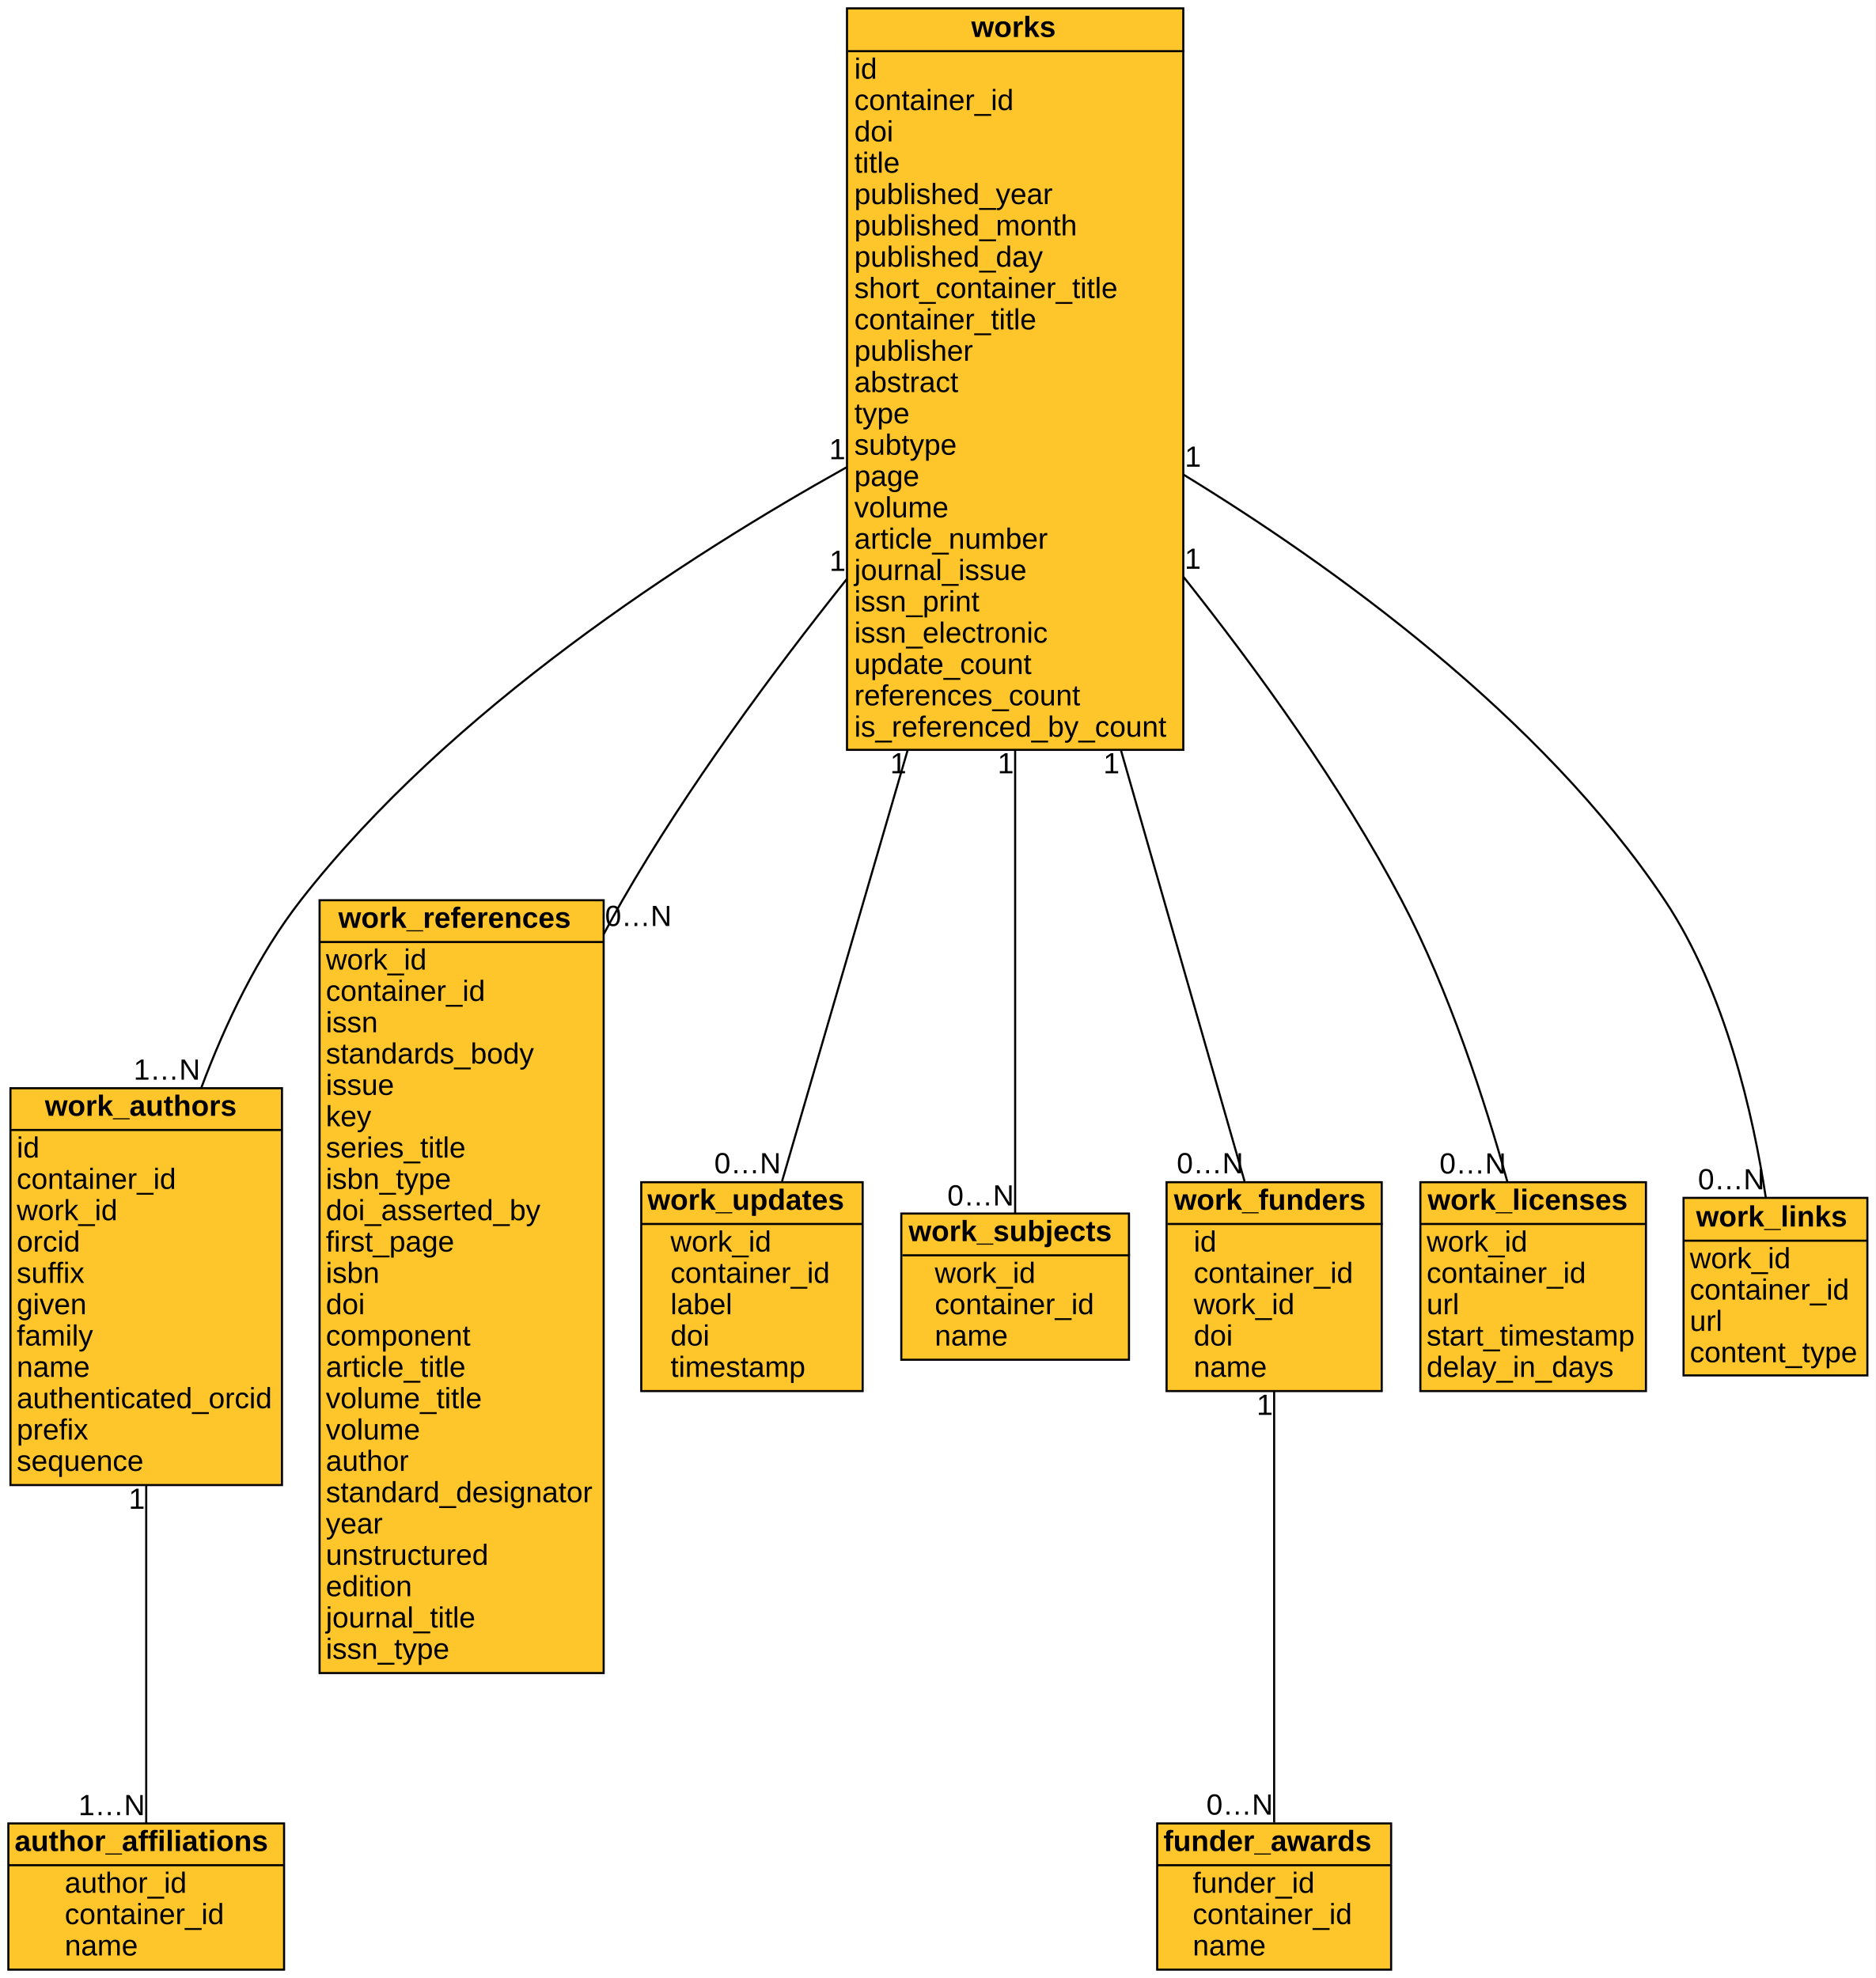
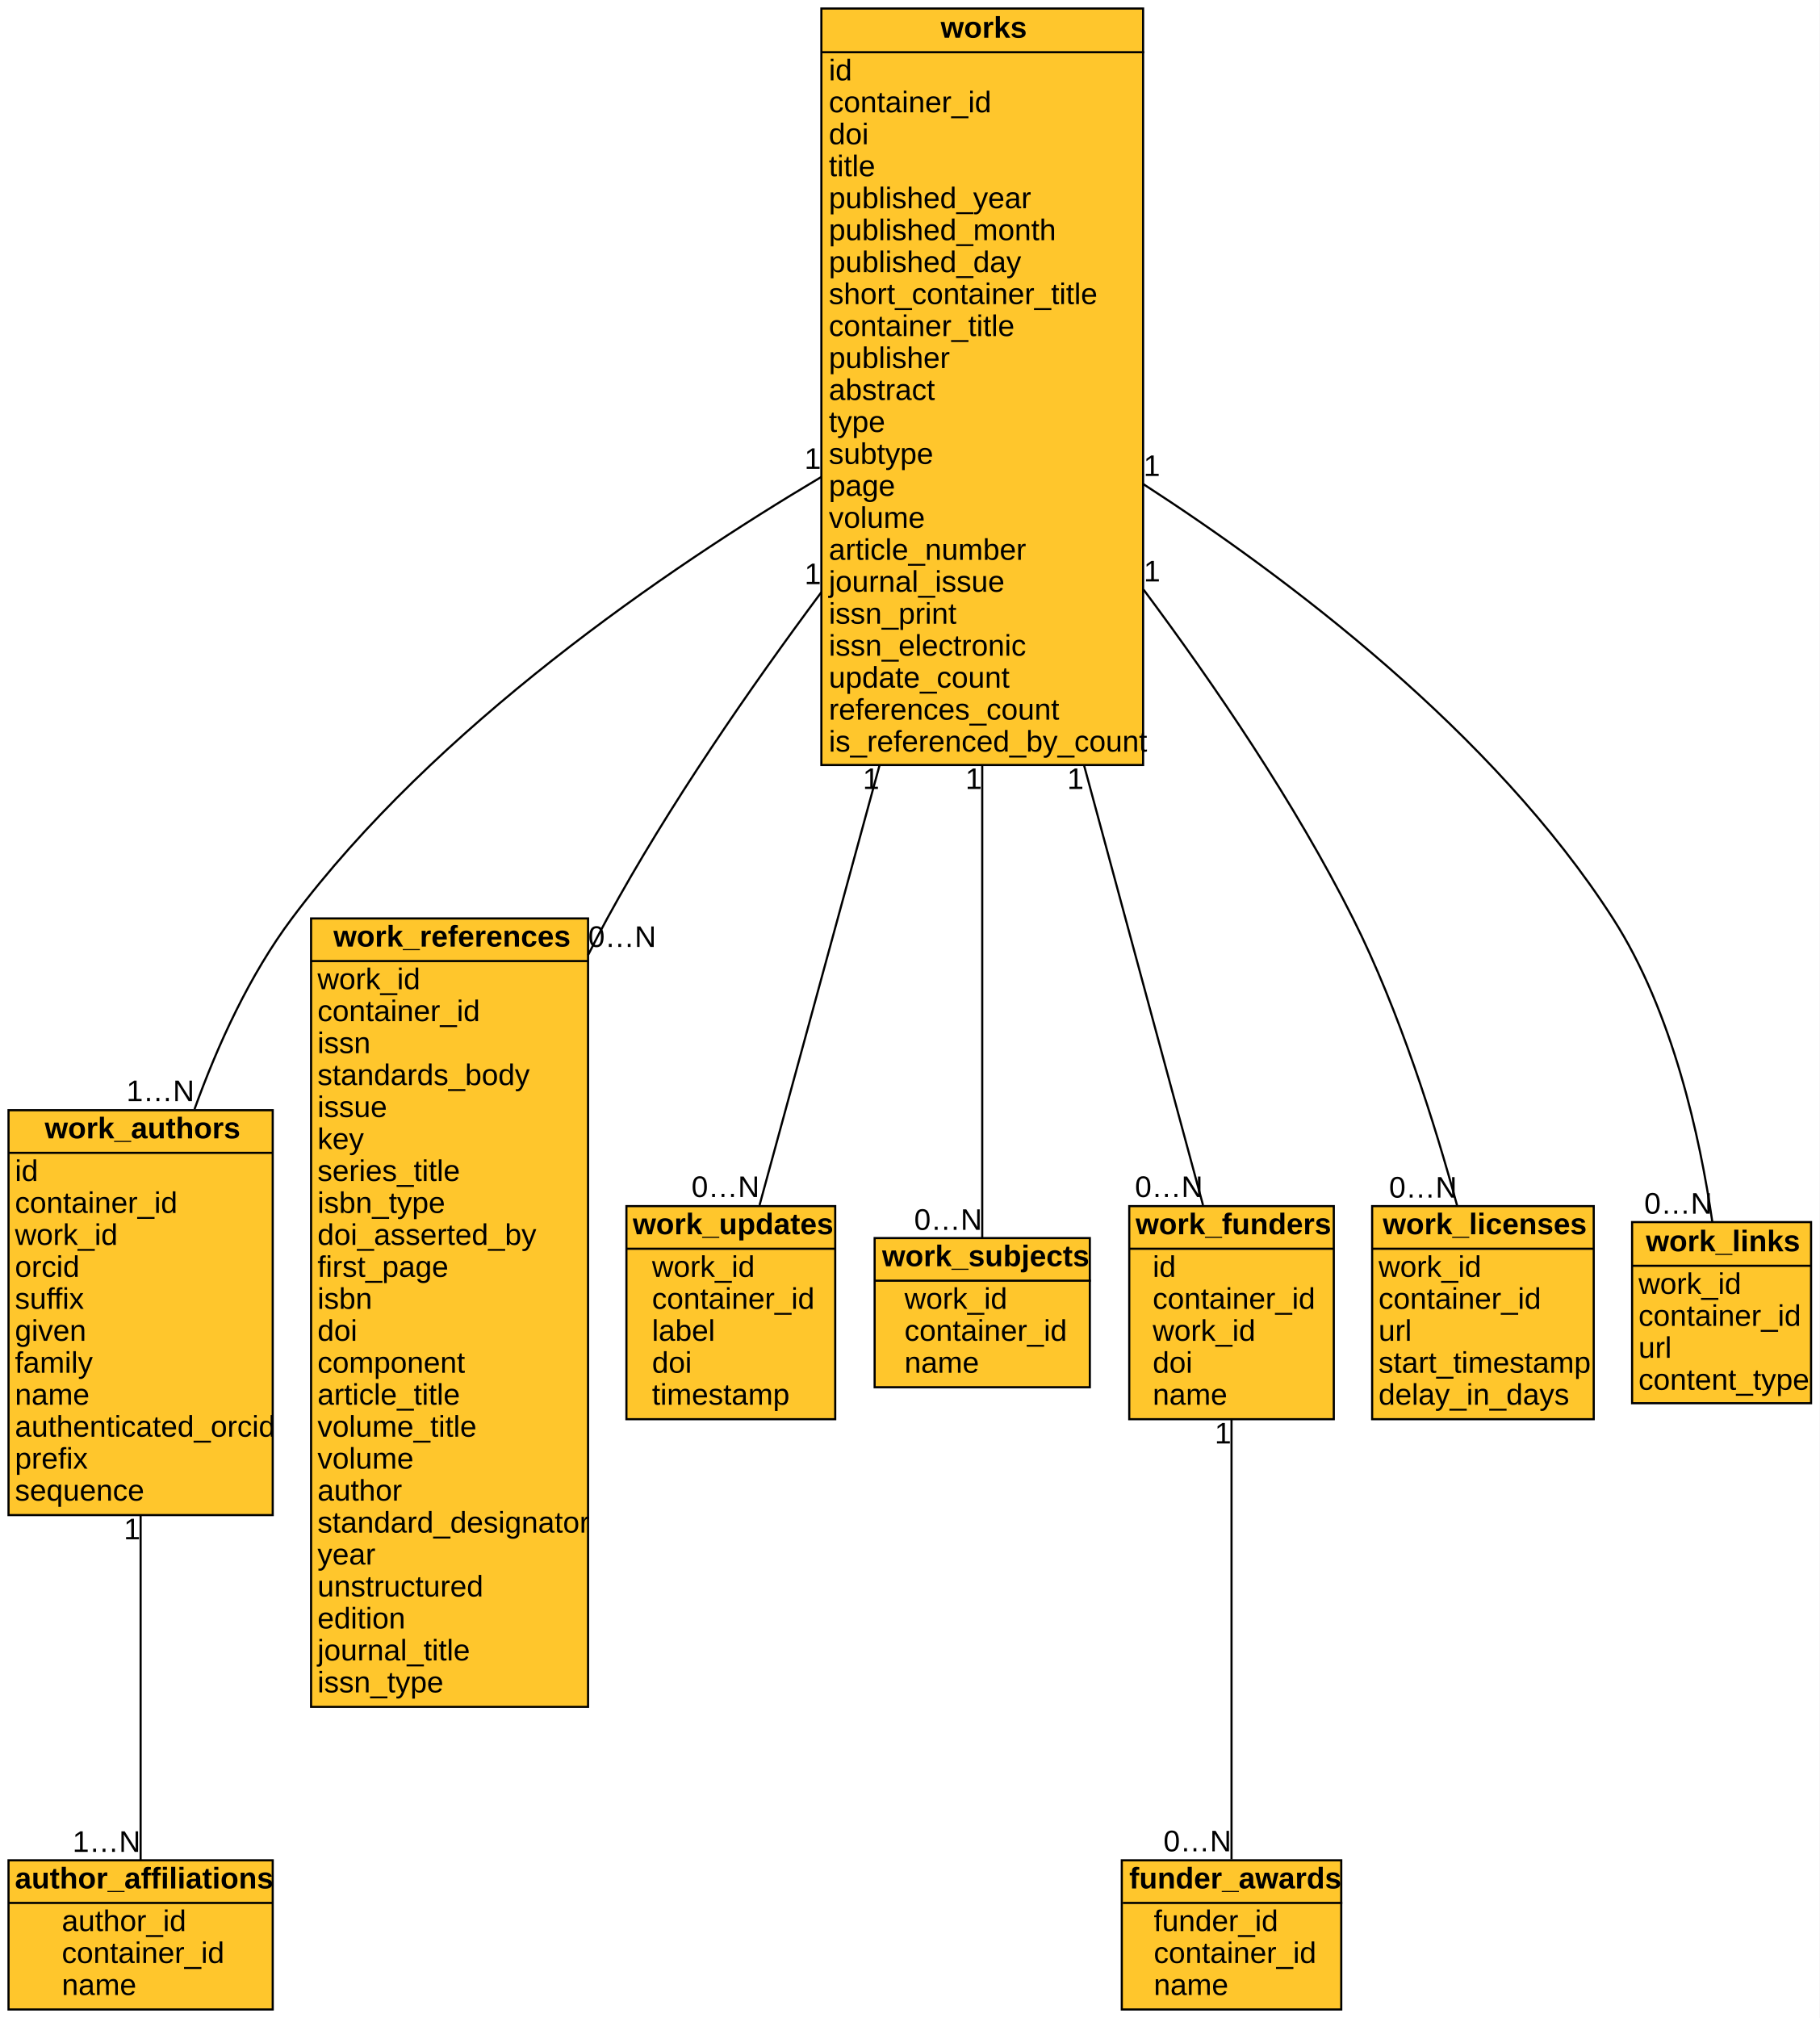
- <svg xmlns="http://www.w3.org/2000/svg" width="898pt" height="947pt" viewBox="0.00 0.00 898.00 947.00">
+ <svg xmlns="http://www.w3.org/2000/svg" width="854pt" height="947pt" viewBox="0.00 0.00 854.00 947.00">
  <g id="graph0" class="graph" transform="scale(1 1) rotate(0) translate(4 943)">
-     <polygon fill="white" stroke="none" points="-4,4 -4,-943 894,-943 894,4 -4,4" />
+     <polygon fill="white" stroke="transparent" points="-4,4 -4,-943 850,-943 850,4 -4,4" />
    <g id="node1" class="node">
-       <polygon fill="#ffc62c" stroke="none" points="562.5,-939 401.5,-939 401.5,-584 562.5,-584 562.5,-939" />
-       <text text-anchor="start" x="461" y="-925.3" font-family="Arial" font-weight="bold" font-size="14.00">works</text>
-       <text text-anchor="start" x="405" y="-905.3" font-family="Arial" font-size="14.00">id</text>
-       <text text-anchor="start" x="405" y="-890.3" font-family="Arial" font-size="14.00">container_id</text>
-       <text text-anchor="start" x="405" y="-875.3" font-family="Arial" font-size="14.00">doi</text>
-       <text text-anchor="start" x="405" y="-860.3" font-family="Arial" font-size="14.00">title</text>
-       <text text-anchor="start" x="405" y="-845.3" font-family="Arial" font-size="14.00">published_year</text>
-       <text text-anchor="start" x="405" y="-830.3" font-family="Arial" font-size="14.00">published_month</text>
-       <text text-anchor="start" x="405" y="-815.3" font-family="Arial" font-size="14.00">published_day</text>
-       <text text-anchor="start" x="405" y="-800.3" font-family="Arial" font-size="14.00">short_container_title</text>
-       <text text-anchor="start" x="405" y="-785.3" font-family="Arial" font-size="14.00">container_title</text>
-       <text text-anchor="start" x="405" y="-770.3" font-family="Arial" font-size="14.00">publisher</text>
-       <text text-anchor="start" x="405" y="-755.3" font-family="Arial" font-size="14.00">abstract</text>
-       <text text-anchor="start" x="405" y="-740.3" font-family="Arial" font-size="14.00">type</text>
-       <text text-anchor="start" x="405" y="-725.3" font-family="Arial" font-size="14.00">subtype</text>
-       <text text-anchor="start" x="405" y="-710.3" font-family="Arial" font-size="14.00">page</text>
-       <text text-anchor="start" x="405" y="-695.3" font-family="Arial" font-size="14.00">volume</text>
-       <text text-anchor="start" x="405" y="-680.3" font-family="Arial" font-size="14.00">article_number</text>
-       <text text-anchor="start" x="405" y="-665.3" font-family="Arial" font-size="14.00">journal_issue</text>
-       <text text-anchor="start" x="405" y="-650.3" font-family="Arial" font-size="14.00">issn_print</text>
-       <text text-anchor="start" x="405" y="-635.3" font-family="Arial" font-size="14.00">issn_electronic</text>
-       <text text-anchor="start" x="405" y="-620.3" font-family="Arial" font-size="14.00">update_count</text>
-       <text text-anchor="start" x="405" y="-605.3" font-family="Arial" font-size="14.00">references_count</text>
-       <text text-anchor="start" x="405" y="-590.3" font-family="Arial" font-size="14.00">is_referenced_by_count</text>
-       <polygon fill="black" stroke="black" points="402,-918.5 402,-918.5 563,-918.5 563,-918.5 402,-918.5" />
-       <polygon fill="none" stroke="black" points="401.5,-584 401.5,-939 562.5,-939 562.5,-584 401.5,-584" />
+       <polygon fill="#ffc62c" stroke="transparent" points="532.5,-939 381.5,-939 381.5,-584 532.5,-584 532.5,-939" />
+       <text text-anchor="start" x="437.5" y="-925.3" font-family="Arial" font-weight="bold" font-size="14.00">works</text>
+       <text text-anchor="start" x="385" y="-905.3" font-family="Arial" font-size="14.00">id</text>
+       <text text-anchor="start" x="385" y="-890.3" font-family="Arial" font-size="14.00">container_id</text>
+       <text text-anchor="start" x="385" y="-875.3" font-family="Arial" font-size="14.00">doi</text>
+       <text text-anchor="start" x="385" y="-860.3" font-family="Arial" font-size="14.00">title</text>
+       <text text-anchor="start" x="385" y="-845.3" font-family="Arial" font-size="14.00">published_year</text>
+       <text text-anchor="start" x="385" y="-830.3" font-family="Arial" font-size="14.00">published_month</text>
+       <text text-anchor="start" x="385" y="-815.3" font-family="Arial" font-size="14.00">published_day</text>
+       <text text-anchor="start" x="385" y="-800.3" font-family="Arial" font-size="14.00">short_container_title</text>
+       <text text-anchor="start" x="385" y="-785.3" font-family="Arial" font-size="14.00">container_title</text>
+       <text text-anchor="start" x="385" y="-770.3" font-family="Arial" font-size="14.00">publisher</text>
+       <text text-anchor="start" x="385" y="-755.3" font-family="Arial" font-size="14.00">abstract</text>
+       <text text-anchor="start" x="385" y="-740.3" font-family="Arial" font-size="14.00">type</text>
+       <text text-anchor="start" x="385" y="-725.3" font-family="Arial" font-size="14.00">subtype</text>
+       <text text-anchor="start" x="385" y="-710.3" font-family="Arial" font-size="14.00">page</text>
+       <text text-anchor="start" x="385" y="-695.3" font-family="Arial" font-size="14.00">volume</text>
+       <text text-anchor="start" x="385" y="-680.3" font-family="Arial" font-size="14.00">article_number</text>
+       <text text-anchor="start" x="385" y="-665.3" font-family="Arial" font-size="14.00">journal_issue</text>
+       <text text-anchor="start" x="385" y="-650.3" font-family="Arial" font-size="14.00">issn_print</text>
+       <text text-anchor="start" x="385" y="-635.3" font-family="Arial" font-size="14.00">issn_electronic</text>
+       <text text-anchor="start" x="385" y="-620.3" font-family="Arial" font-size="14.00">update_count</text>
+       <text text-anchor="start" x="385" y="-605.3" font-family="Arial" font-size="14.00">references_count</text>
+       <text text-anchor="start" x="385" y="-590.3" font-family="Arial" font-size="14.00">is_referenced_by_count</text>
+       <polygon fill="black" stroke="black" points="382,-918.5 382,-918.5 533,-918.5 533,-918.5 382,-918.5" />
+       <polygon fill="none" stroke="black" points="381.5,-584 381.5,-939 532.5,-939 532.5,-584 381.5,-584" />
    </g>
    <g id="node2" class="node">
-       <polygon fill="#ffc62c" stroke="none" points="131,-422 1,-422 1,-232 131,-232 131,-422" />
-       <text text-anchor="start" x="17.5" y="-408.8" font-family="Arial" font-weight="bold" font-size="14.00">work_authors</text>
-       <text text-anchor="start" x="4" y="-388.8" font-family="Arial" font-size="14.00">id</text>
-       <text text-anchor="start" x="4" y="-373.8" font-family="Arial" font-size="14.00">container_id</text>
-       <text text-anchor="start" x="4" y="-358.8" font-family="Arial" font-size="14.00">work_id</text>
-       <text text-anchor="start" x="4" y="-343.8" font-family="Arial" font-size="14.00">orcid</text>
-       <text text-anchor="start" x="4" y="-328.8" font-family="Arial" font-size="14.00">suffix</text>
-       <text text-anchor="start" x="4" y="-313.8" font-family="Arial" font-size="14.00">given</text>
-       <text text-anchor="start" x="4" y="-298.8" font-family="Arial" font-size="14.00">family</text>
-       <text text-anchor="start" x="4" y="-283.8" font-family="Arial" font-size="14.00">name</text>
-       <text text-anchor="start" x="4" y="-268.8" font-family="Arial" font-size="14.00">authenticated_orcid</text>
-       <text text-anchor="start" x="4" y="-253.8" font-family="Arial" font-size="14.00">prefix</text>
-       <text text-anchor="start" x="4" y="-238.8" font-family="Arial" font-size="14.00">sequence</text>
-       <polygon fill="black" stroke="black" points="1,-402 1,-402 131,-402 131,-402 1,-402" />
-       <polygon fill="none" stroke="black" points="1,-232 1,-422 131,-422 131,-232 1,-232" />
+       <polygon fill="#ffc62c" stroke="transparent" points="124,-422 0,-422 0,-232 124,-232 124,-422" />
+       <text text-anchor="start" x="17" y="-408.8" font-family="Arial" font-weight="bold" font-size="14.00">work_authors</text>
+       <text text-anchor="start" x="3" y="-388.8" font-family="Arial" font-size="14.00">id</text>
+       <text text-anchor="start" x="3" y="-373.8" font-family="Arial" font-size="14.00">container_id</text>
+       <text text-anchor="start" x="3" y="-358.8" font-family="Arial" font-size="14.00">work_id</text>
+       <text text-anchor="start" x="3" y="-343.8" font-family="Arial" font-size="14.00">orcid</text>
+       <text text-anchor="start" x="3" y="-328.8" font-family="Arial" font-size="14.00">suffix</text>
+       <text text-anchor="start" x="3" y="-313.8" font-family="Arial" font-size="14.00">given</text>
+       <text text-anchor="start" x="3" y="-298.8" font-family="Arial" font-size="14.00">family</text>
+       <text text-anchor="start" x="3" y="-283.8" font-family="Arial" font-size="14.00">name</text>
+       <text text-anchor="start" x="3" y="-268.8" font-family="Arial" font-size="14.00">authenticated_orcid</text>
+       <text text-anchor="start" x="3" y="-253.8" font-family="Arial" font-size="14.00">prefix</text>
+       <text text-anchor="start" x="3" y="-238.8" font-family="Arial" font-size="14.00">sequence</text>
+       <polygon fill="black" stroke="black" points="0,-402 0,-402 124,-402 124,-402 0,-402" />
+       <polygon fill="none" stroke="black" points="0,-232 0,-422 124,-422 124,-232 0,-232" />
    </g>
    <g id="edge1" class="edge">
-       <path fill="none" stroke="black" d="M401.371,-719.331C324.878,-676.666 211.319,-603.438 140,-512 119.46,-485.665 103.861,-452.87 92.408,-422.292" />
-       <text text-anchor="middle" x="75.908" y="-426.092" font-family="Arial" font-size="14.00">1…N</text>
-       <text text-anchor="middle" x="396.871" y="-723.131" font-family="Arial" font-size="14.00">1</text>
+       <path fill="none" stroke="black" d="M381.44,-719.17C308.82,-676.02 200.42,-602.1 133,-512 113.2,-485.54 98.24,-452.89 87.29,-422.47" />
+       <text text-anchor="middle" x="71.29" y="-426.27" font-family="Arial" font-size="14.00">1…N</text>
+       <text text-anchor="middle" x="377.44" y="-722.97" font-family="Arial" font-size="14.00">1</text>
    </g>
    <g id="node4" class="node">
-       <polygon fill="#ffc62c" stroke="none" points="285,-512 149,-512 149,-142 285,-142 285,-512" />
-       <text text-anchor="start" x="158" y="-498.8" font-family="Arial" font-weight="bold" font-size="14.00">work_references</text>
-       <text text-anchor="start" x="152" y="-478.8" font-family="Arial" font-size="14.00">work_id</text>
-       <text text-anchor="start" x="152" y="-463.8" font-family="Arial" font-size="14.00">container_id</text>
-       <text text-anchor="start" x="152" y="-448.8" font-family="Arial" font-size="14.00">issn</text>
-       <text text-anchor="start" x="152" y="-433.8" font-family="Arial" font-size="14.00">standards_body</text>
-       <text text-anchor="start" x="152" y="-418.8" font-family="Arial" font-size="14.00">issue</text>
-       <text text-anchor="start" x="152" y="-403.8" font-family="Arial" font-size="14.00">key</text>
-       <text text-anchor="start" x="152" y="-388.8" font-family="Arial" font-size="14.00">series_title</text>
-       <text text-anchor="start" x="152" y="-373.8" font-family="Arial" font-size="14.00">isbn_type</text>
-       <text text-anchor="start" x="152" y="-358.8" font-family="Arial" font-size="14.00">doi_asserted_by</text>
-       <text text-anchor="start" x="152" y="-343.8" font-family="Arial" font-size="14.00">first_page</text>
-       <text text-anchor="start" x="152" y="-328.8" font-family="Arial" font-size="14.00">isbn</text>
-       <text text-anchor="start" x="152" y="-313.8" font-family="Arial" font-size="14.00">doi</text>
-       <text text-anchor="start" x="152" y="-298.8" font-family="Arial" font-size="14.00">component</text>
-       <text text-anchor="start" x="152" y="-283.8" font-family="Arial" font-size="14.00">article_title</text>
-       <text text-anchor="start" x="152" y="-268.8" font-family="Arial" font-size="14.00">volume_title</text>
-       <text text-anchor="start" x="152" y="-253.8" font-family="Arial" font-size="14.00">volume</text>
-       <text text-anchor="start" x="152" y="-238.8" font-family="Arial" font-size="14.00">author</text>
-       <text text-anchor="start" x="152" y="-223.8" font-family="Arial" font-size="14.00">standard_designator</text>
-       <text text-anchor="start" x="152" y="-208.8" font-family="Arial" font-size="14.00">year</text>
-       <text text-anchor="start" x="152" y="-193.8" font-family="Arial" font-size="14.00">unstructured</text>
-       <text text-anchor="start" x="152" y="-178.8" font-family="Arial" font-size="14.00">edition</text>
-       <text text-anchor="start" x="152" y="-163.8" font-family="Arial" font-size="14.00">journal_title</text>
-       <text text-anchor="start" x="152" y="-148.8" font-family="Arial" font-size="14.00">issn_type</text>
-       <polygon fill="black" stroke="black" points="149,-492 149,-492 285,-492 285,-492 149,-492" />
-       <polygon fill="none" stroke="black" points="149,-142 149,-512 285,-512 285,-142 149,-142" />
+       <polygon fill="#ffc62c" stroke="transparent" points="272,-512 142,-512 142,-142 272,-142 272,-512" />
+       <text text-anchor="start" x="152.5" y="-498.8" font-family="Arial" font-weight="bold" font-size="14.00">work_references</text>
+       <text text-anchor="start" x="145" y="-478.8" font-family="Arial" font-size="14.00">work_id</text>
+       <text text-anchor="start" x="145" y="-463.8" font-family="Arial" font-size="14.00">container_id</text>
+       <text text-anchor="start" x="145" y="-448.8" font-family="Arial" font-size="14.00">issn</text>
+       <text text-anchor="start" x="145" y="-433.8" font-family="Arial" font-size="14.00">standards_body</text>
+       <text text-anchor="start" x="145" y="-418.8" font-family="Arial" font-size="14.00">issue</text>
+       <text text-anchor="start" x="145" y="-403.8" font-family="Arial" font-size="14.00">key</text>
+       <text text-anchor="start" x="145" y="-388.8" font-family="Arial" font-size="14.00">series_title</text>
+       <text text-anchor="start" x="145" y="-373.8" font-family="Arial" font-size="14.00">isbn_type</text>
+       <text text-anchor="start" x="145" y="-358.8" font-family="Arial" font-size="14.00">doi_asserted_by</text>
+       <text text-anchor="start" x="145" y="-343.8" font-family="Arial" font-size="14.00">first_page</text>
+       <text text-anchor="start" x="145" y="-328.8" font-family="Arial" font-size="14.00">isbn</text>
+       <text text-anchor="start" x="145" y="-313.8" font-family="Arial" font-size="14.00">doi</text>
+       <text text-anchor="start" x="145" y="-298.8" font-family="Arial" font-size="14.00">component</text>
+       <text text-anchor="start" x="145" y="-283.8" font-family="Arial" font-size="14.00">article_title</text>
+       <text text-anchor="start" x="145" y="-268.8" font-family="Arial" font-size="14.00">volume_title</text>
+       <text text-anchor="start" x="145" y="-253.8" font-family="Arial" font-size="14.00">volume</text>
+       <text text-anchor="start" x="145" y="-238.8" font-family="Arial" font-size="14.00">author</text>
+       <text text-anchor="start" x="145" y="-223.8" font-family="Arial" font-size="14.00">standard_designator</text>
+       <text text-anchor="start" x="145" y="-208.8" font-family="Arial" font-size="14.00">year</text>
+       <text text-anchor="start" x="145" y="-193.8" font-family="Arial" font-size="14.00">unstructured</text>
+       <text text-anchor="start" x="145" y="-178.8" font-family="Arial" font-size="14.00">edition</text>
+       <text text-anchor="start" x="145" y="-163.8" font-family="Arial" font-size="14.00">journal_title</text>
+       <text text-anchor="start" x="145" y="-148.8" font-family="Arial" font-size="14.00">issn_type</text>
+       <polygon fill="black" stroke="black" points="142,-492 142,-492 272,-492 272,-492 142,-492" />
+       <polygon fill="none" stroke="black" points="142,-142 142,-512 272,-512 272,-142 142,-142" />
    </g>
    <g id="edge3" class="edge">
-       <path fill="none" stroke="black" d="M401.492,-665.878C365.751,-621.067 324.885,-565.693 294,-512 290.978,-506.747 288.01,-501.352 285.102,-495.86" />
-       <text text-anchor="middle" x="301.602" y="-499.66" font-family="Arial" font-size="14.00">0…N</text>
-       <text text-anchor="middle" x="396.992" y="-669.678" font-family="Arial" font-size="14.00">1</text>
+       <path fill="none" stroke="black" d="M381.48,-665.08C348.08,-620.22 309.92,-565.03 281,-512 277.95,-506.41 274.95,-500.66 272.02,-494.82" />
+       <text text-anchor="middle" x="288.02" y="-498.62" font-family="Arial" font-size="14.00">0…N</text>
+       <text text-anchor="middle" x="377.48" y="-668.88" font-family="Arial" font-size="14.00">1</text>
    </g>
    <g id="node5" class="node">
-       <polygon fill="#ffc62c" stroke="none" points="409,-377 303,-377 303,-277 409,-277 409,-377" />
-       <text text-anchor="start" x="306" y="-363.8" font-family="Arial" font-weight="bold" font-size="14.00">work_updates</text>
-       <text text-anchor="start" x="317" y="-343.8" font-family="Arial" font-size="14.00">work_id</text>
-       <text text-anchor="start" x="317" y="-328.8" font-family="Arial" font-size="14.00">container_id</text>
-       <text text-anchor="start" x="317" y="-313.8" font-family="Arial" font-size="14.00">label</text>
-       <text text-anchor="start" x="317" y="-298.8" font-family="Arial" font-size="14.00">doi</text>
-       <text text-anchor="start" x="317" y="-283.8" font-family="Arial" font-size="14.00">timestamp</text>
-       <polygon fill="black" stroke="black" points="303,-357 303,-357 409,-357 409,-357 303,-357" />
-       <polygon fill="none" stroke="black" points="303,-277 303,-377 409,-377 409,-277 303,-277" />
+       <polygon fill="#ffc62c" stroke="transparent" points="388,-377 290,-377 290,-277 388,-277 388,-377" />
+       <text text-anchor="start" x="293" y="-363.8" font-family="Arial" font-weight="bold" font-size="14.00">work_updates</text>
+       <text text-anchor="start" x="302" y="-343.8" font-family="Arial" font-size="14.00">work_id</text>
+       <text text-anchor="start" x="302" y="-328.8" font-family="Arial" font-size="14.00">container_id</text>
+       <text text-anchor="start" x="302" y="-313.8" font-family="Arial" font-size="14.00">label</text>
+       <text text-anchor="start" x="302" y="-298.8" font-family="Arial" font-size="14.00">doi</text>
+       <text text-anchor="start" x="302" y="-283.8" font-family="Arial" font-size="14.00">timestamp</text>
+       <polygon fill="black" stroke="black" points="290,-357 290,-357 388,-357 388,-357 290,-357" />
+       <polygon fill="none" stroke="black" points="290,-277 290,-377 388,-377 388,-277 290,-277" />
    </g>
    <g id="edge4" class="edge">
-       <path fill="none" stroke="black" d="M430.569,-583.962C408.794,-509.218 385.109,-427.919 370.408,-377.455" />
-       <text text-anchor="middle" x="353.908" y="-381.255" font-family="Arial" font-size="14.00">0…N</text>
-       <text text-anchor="middle" x="426.069" y="-572.762" font-family="Arial" font-size="14.00">1</text>
+       <path fill="none" stroke="black" d="M408.83,-583.96C388.44,-509.22 366.26,-427.92 352.49,-377.46" />
+       <text text-anchor="middle" x="336.49" y="-381.26" font-family="Arial" font-size="14.00">0…N</text>
+       <text text-anchor="middle" x="404.83" y="-572.76" font-family="Arial" font-size="14.00">1</text>
    </g>
    <g id="node6" class="node">
-       <polygon fill="#ffc62c" stroke="none" points="536.5,-362 427.5,-362 427.5,-292 536.5,-292 536.5,-362" />
-       <text text-anchor="start" x="431" y="-348.8" font-family="Arial" font-weight="bold" font-size="14.00">work_subjects</text>
-       <text text-anchor="start" x="443.5" y="-328.8" font-family="Arial" font-size="14.00">work_id</text>
-       <text text-anchor="start" x="443.5" y="-313.8" font-family="Arial" font-size="14.00">container_id</text>
-       <text text-anchor="start" x="443.5" y="-298.8" font-family="Arial" font-size="14.00">name</text>
-       <polygon fill="black" stroke="black" points="428,-342 428,-342 537,-342 537,-342 428,-342" />
-       <polygon fill="none" stroke="black" points="427.5,-292 427.5,-362 536.5,-362 536.5,-292 427.5,-292" />
+       <polygon fill="#ffc62c" stroke="transparent" points="507.5,-362 406.5,-362 406.5,-292 507.5,-292 507.5,-362" />
+       <text text-anchor="start" x="410" y="-348.8" font-family="Arial" font-weight="bold" font-size="14.00">work_subjects</text>
+       <text text-anchor="start" x="420.5" y="-328.8" font-family="Arial" font-size="14.00">work_id</text>
+       <text text-anchor="start" x="420.5" y="-313.8" font-family="Arial" font-size="14.00">container_id</text>
+       <text text-anchor="start" x="420.5" y="-298.8" font-family="Arial" font-size="14.00">name</text>
+       <polygon fill="black" stroke="black" points="407,-342 407,-342 508,-342 508,-342 407,-342" />
+       <polygon fill="none" stroke="black" points="406.5,-292 406.5,-362 507.5,-362 507.5,-292 406.5,-292" />
    </g>
    <g id="edge5" class="edge">
-       <path fill="none" stroke="black" d="M482,-583.962C482,-501.042 482,-410.056 482,-362.052" />
-       <text text-anchor="middle" x="465.5" y="-365.852" font-family="Arial" font-size="14.00">0…N</text>
-       <text text-anchor="middle" x="477.5" y="-572.762" font-family="Arial" font-size="14.00">1</text>
+       <path fill="none" stroke="black" d="M457,-583.96C457,-501.04 457,-410.06 457,-362.05" />
+       <text text-anchor="middle" x="441" y="-365.85" font-family="Arial" font-size="14.00">0…N</text>
+       <text text-anchor="middle" x="453" y="-572.76" font-family="Arial" font-size="14.00">1</text>
    </g>
    <g id="node7" class="node">
-       <polygon fill="#ffc62c" stroke="none" points="657.5,-377 554.5,-377 554.5,-277 657.5,-277 657.5,-377" />
-       <text text-anchor="start" x="558" y="-363.8" font-family="Arial" font-weight="bold" font-size="14.00">work_funders</text>
-       <text text-anchor="start" x="567.5" y="-343.8" font-family="Arial" font-size="14.00">id</text>
-       <text text-anchor="start" x="567.5" y="-328.8" font-family="Arial" font-size="14.00">container_id</text>
-       <text text-anchor="start" x="567.5" y="-313.8" font-family="Arial" font-size="14.00">work_id</text>
-       <text text-anchor="start" x="567.5" y="-298.8" font-family="Arial" font-size="14.00">doi</text>
-       <text text-anchor="start" x="567.5" y="-283.8" font-family="Arial" font-size="14.00">name</text>
-       <polygon fill="black" stroke="black" points="555,-357 555,-357 658,-357 658,-357 555,-357" />
-       <polygon fill="none" stroke="black" points="554.5,-277 554.5,-377 657.5,-377 657.5,-277 554.5,-277" />
+       <polygon fill="#ffc62c" stroke="transparent" points="622,-377 526,-377 526,-277 622,-277 622,-377" />
+       <text text-anchor="start" x="529" y="-363.8" font-family="Arial" font-weight="bold" font-size="14.00">work_funders</text>
+       <text text-anchor="start" x="537" y="-343.8" font-family="Arial" font-size="14.00">id</text>
+       <text text-anchor="start" x="537" y="-328.8" font-family="Arial" font-size="14.00">container_id</text>
+       <text text-anchor="start" x="537" y="-313.8" font-family="Arial" font-size="14.00">work_id</text>
+       <text text-anchor="start" x="537" y="-298.8" font-family="Arial" font-size="14.00">doi</text>
+       <text text-anchor="start" x="537" y="-283.8" font-family="Arial" font-size="14.00">name</text>
+       <polygon fill="black" stroke="black" points="526,-357 526,-357 622,-357 622,-357 526,-357" />
+       <polygon fill="none" stroke="black" points="526,-277 526,-377 622,-377 622,-277 526,-277" />
    </g>
    <g id="edge6" class="edge">
-       <path fill="none" stroke="black" d="M532.614,-583.962C554.044,-509.218 577.353,-427.919 591.821,-377.455" />
-       <text text-anchor="middle" x="575.321" y="-381.255" font-family="Arial" font-size="14.00">0…N</text>
-       <text text-anchor="middle" x="528.114" y="-572.762" font-family="Arial" font-size="14.00">1</text>
+       <path fill="none" stroke="black" d="M504.76,-583.96C524.98,-509.22 546.97,-427.92 560.62,-377.46" />
+       <text text-anchor="middle" x="544.62" y="-381.26" font-family="Arial" font-size="14.00">0…N</text>
+       <text text-anchor="middle" x="500.76" y="-572.76" font-family="Arial" font-size="14.00">1</text>
    </g>
    <g id="node8" class="node">
-       <polygon fill="#ffc62c" stroke="none" points="784,-377 676,-377 676,-277 784,-277 784,-377" />
-       <text text-anchor="start" x="679.5" y="-363.8" font-family="Arial" font-weight="bold" font-size="14.00">work_licenses</text>
-       <text text-anchor="start" x="679" y="-343.8" font-family="Arial" font-size="14.00">work_id</text>
-       <text text-anchor="start" x="679" y="-328.8" font-family="Arial" font-size="14.00">container_id</text>
-       <text text-anchor="start" x="679" y="-313.8" font-family="Arial" font-size="14.00">url</text>
-       <text text-anchor="start" x="679" y="-298.8" font-family="Arial" font-size="14.00">start_timestamp</text>
-       <text text-anchor="start" x="679" y="-283.8" font-family="Arial" font-size="14.00">delay_in_days</text>
-       <polygon fill="black" stroke="black" points="676,-357 676,-357 784,-357 784,-357 676,-357" />
-       <polygon fill="none" stroke="black" points="676,-277 676,-377 784,-377 784,-277 676,-277" />
+       <polygon fill="#ffc62c" stroke="transparent" points="744,-377 640,-377 640,-277 744,-277 744,-377" />
+       <text text-anchor="start" x="645" y="-363.8" font-family="Arial" font-weight="bold" font-size="14.00">work_licenses</text>
+       <text text-anchor="start" x="643" y="-343.8" font-family="Arial" font-size="14.00">work_id</text>
+       <text text-anchor="start" x="643" y="-328.8" font-family="Arial" font-size="14.00">container_id</text>
+       <text text-anchor="start" x="643" y="-313.8" font-family="Arial" font-size="14.00">url</text>
+       <text text-anchor="start" x="643" y="-298.8" font-family="Arial" font-size="14.00">start_timestamp</text>
+       <text text-anchor="start" x="643" y="-283.8" font-family="Arial" font-size="14.00">delay_in_days</text>
+       <polygon fill="black" stroke="black" points="640,-357 640,-357 744,-357 744,-357 640,-357" />
+       <polygon fill="none" stroke="black" points="640,-277 640,-377 744,-377 744,-277 640,-277" />
    </g>
    <g id="edge7" class="edge">
-       <path fill="none" stroke="black" d="M562.536,-666.896C598.083,-622.184 638.231,-566.603 667,-512 689.822,-468.685 707.002,-415.408 717.61,-377.35" />
-       <text text-anchor="middle" x="701.11" y="-381.15" font-family="Arial" font-size="14.00">0…N</text>
-       <text text-anchor="middle" x="567.036" y="-670.696" font-family="Arial" font-size="14.00">1</text>
+       <path fill="none" stroke="black" d="M532.69,-666.35C566.1,-621.52 603.87,-566.01 631,-512 652.9,-468.39 669.56,-415.15 679.89,-377.19" />
+       <text text-anchor="middle" x="663.89" y="-380.99" font-family="Arial" font-size="14.00">0…N</text>
+       <text text-anchor="middle" x="536.69" y="-670.15" font-family="Arial" font-size="14.00">1</text>
    </g>
    <g id="node9" class="node">
-       <polygon fill="#ffc62c" stroke="none" points="890,-369.5 802,-369.5 802,-284.5 890,-284.5 890,-369.5" />
-       <text text-anchor="start" x="808" y="-355.8" font-family="Arial" font-weight="bold" font-size="14.00">work_links</text>
-       <text text-anchor="start" x="805" y="-335.8" font-family="Arial" font-size="14.00">work_id</text>
-       <text text-anchor="start" x="805" y="-320.8" font-family="Arial" font-size="14.00">container_id</text>
-       <text text-anchor="start" x="805" y="-305.8" font-family="Arial" font-size="14.00">url</text>
-       <text text-anchor="start" x="805" y="-290.8" font-family="Arial" font-size="14.00">content_type</text>
-       <polygon fill="black" stroke="black" points="802,-349 802,-349 890,-349 890,-349 802,-349" />
-       <polygon fill="none" stroke="black" points="802,-284.5 802,-369.5 890,-369.5 890,-284.5 802,-284.5" />
+       <polygon fill="#ffc62c" stroke="transparent" points="846,-369.5 762,-369.5 762,-284.5 846,-284.5 846,-369.5" />
+       <text text-anchor="start" x="768.5" y="-355.8" font-family="Arial" font-weight="bold" font-size="14.00">work_links</text>
+       <text text-anchor="start" x="765" y="-335.8" font-family="Arial" font-size="14.00">work_id</text>
+       <text text-anchor="start" x="765" y="-320.8" font-family="Arial" font-size="14.00">container_id</text>
+       <text text-anchor="start" x="765" y="-305.8" font-family="Arial" font-size="14.00">url</text>
+       <text text-anchor="start" x="765" y="-290.8" font-family="Arial" font-size="14.00">content_type</text>
+       <polygon fill="black" stroke="black" points="762,-349 762,-349 846,-349 846,-349 762,-349" />
+       <polygon fill="none" stroke="black" points="762,-284.5 762,-369.5 846,-369.5 846,-284.5 762,-284.5" />
    </g>
    <g id="edge8" class="edge">
-       <path fill="none" stroke="black" d="M562.632,-715.748C633.371,-672.47 733.913,-600.525 793,-512 821.975,-468.59 835.344,-409.22 841.351,-369.793" />
-       <text text-anchor="middle" x="824.851" y="-373.593" font-family="Arial" font-size="14.00">0…N</text>
-       <text text-anchor="middle" x="567.132" y="-719.548" font-family="Arial" font-size="14.00">1</text>
+       <path fill="none" stroke="black" d="M532.6,-715.83C600.11,-672.13 696.76,-599.48 753,-512 781.15,-468.22 793.95,-408.94 799.65,-369.63" />
+       <text text-anchor="middle" x="783.65" y="-373.43" font-family="Arial" font-size="14.00">0…N</text>
+       <text text-anchor="middle" x="536.6" y="-719.63" font-family="Arial" font-size="14.00">1</text>
    </g>
    <g id="node3" class="node">
-       <polygon fill="#ffc62c" stroke="none" points="132,-70 0,-70 0,-0 132,-0 132,-70" />
+       <polygon fill="#ffc62c" stroke="transparent" points="124,-70 0,-70 0,0 124,0 124,-70" />
      <text text-anchor="start" x="3" y="-56.8" font-family="Arial" font-weight="bold" font-size="14.00">author_affiliations</text>
-       <text text-anchor="start" x="27" y="-36.8" font-family="Arial" font-size="14.00">author_id</text>
-       <text text-anchor="start" x="27" y="-21.8" font-family="Arial" font-size="14.00">container_id</text>
-       <text text-anchor="start" x="27" y="-6.8" font-family="Arial" font-size="14.00">name</text>
-       <polygon fill="black" stroke="black" points="0,-50 0,-50 132,-50 132,-50 0,-50" />
-       <polygon fill="none" stroke="black" points="0,-0 0,-70 132,-70 132,-0 0,-0" />
+       <text text-anchor="start" x="25" y="-36.8" font-family="Arial" font-size="14.00">author_id</text>
+       <text text-anchor="start" x="25" y="-21.8" font-family="Arial" font-size="14.00">container_id</text>
+       <text text-anchor="start" x="25" y="-6.8" font-family="Arial" font-size="14.00">name</text>
+       <polygon fill="black" stroke="black" points="0,-50 0,-50 124,-50 124,-50 0,-50" />
+       <polygon fill="none" stroke="black" points="0,0 0,-70 124,-70 124,0 0,0" />
    </g>
    <g id="edge2" class="edge">
-       <path fill="none" stroke="black" d="M66,-231.845C66,-176.441 66,-109.696 66,-70.17" />
-       <text text-anchor="middle" x="49.5" y="-73.97" font-family="Arial" font-size="14.00">1…N</text>
-       <text text-anchor="middle" x="61.5" y="-220.645" font-family="Arial" font-size="14.00">1</text>
+       <path fill="none" stroke="black" d="M62,-231.85C62,-176.44 62,-109.7 62,-70.17" />
+       <text text-anchor="middle" x="46" y="-73.97" font-family="Arial" font-size="14.00">1…N</text>
+       <text text-anchor="middle" x="58" y="-220.65" font-family="Arial" font-size="14.00">1</text>
    </g>
    <g id="node10" class="node">
-       <polygon fill="#ffc62c" stroke="none" points="662,-70 550,-70 550,-0 662,-0 662,-70" />
-       <text text-anchor="start" x="553" y="-56.8" font-family="Arial" font-weight="bold" font-size="14.00">funder_awards</text>
-       <text text-anchor="start" x="567" y="-36.8" font-family="Arial" font-size="14.00">funder_id</text>
-       <text text-anchor="start" x="567" y="-21.8" font-family="Arial" font-size="14.00">container_id</text>
-       <text text-anchor="start" x="567" y="-6.8" font-family="Arial" font-size="14.00">name</text>
-       <polygon fill="black" stroke="black" points="550,-50 550,-50 662,-50 662,-50 550,-50" />
-       <polygon fill="none" stroke="black" points="550,-0 550,-70 662,-70 662,-0 550,-0" />
+       <polygon fill="#ffc62c" stroke="transparent" points="625.5,-70 522.5,-70 522.5,0 625.5,0 625.5,-70" />
+       <text text-anchor="start" x="526" y="-56.8" font-family="Arial" font-weight="bold" font-size="14.00">funder_awards</text>
+       <text text-anchor="start" x="537.5" y="-36.8" font-family="Arial" font-size="14.00">funder_id</text>
+       <text text-anchor="start" x="537.5" y="-21.8" font-family="Arial" font-size="14.00">container_id</text>
+       <text text-anchor="start" x="537.5" y="-6.8" font-family="Arial" font-size="14.00">name</text>
+       <polygon fill="black" stroke="black" points="523,-50 523,-50 626,-50 626,-50 523,-50" />
+       <polygon fill="none" stroke="black" points="522.5,0 522.5,-70 625.5,-70 625.5,0 522.5,0" />
    </g>
    <g id="edge9" class="edge">
-       <path fill="none" stroke="black" d="M606,-276.805C606,-218.145 606,-121.62 606,-70.408" />
-       <text text-anchor="middle" x="589.5" y="-74.208" font-family="Arial" font-size="14.00">0…N</text>
-       <text text-anchor="middle" x="601.5" y="-265.605" font-family="Arial" font-size="14.00">1</text>
+       <path fill="none" stroke="black" d="M574,-276.81C574,-218.15 574,-121.62 574,-70.41" />
+       <text text-anchor="middle" x="558" y="-74.21" font-family="Arial" font-size="14.00">0…N</text>
+       <text text-anchor="middle" x="570" y="-265.61" font-family="Arial" font-size="14.00">1</text>
    </g>
  </g>
</svg>
